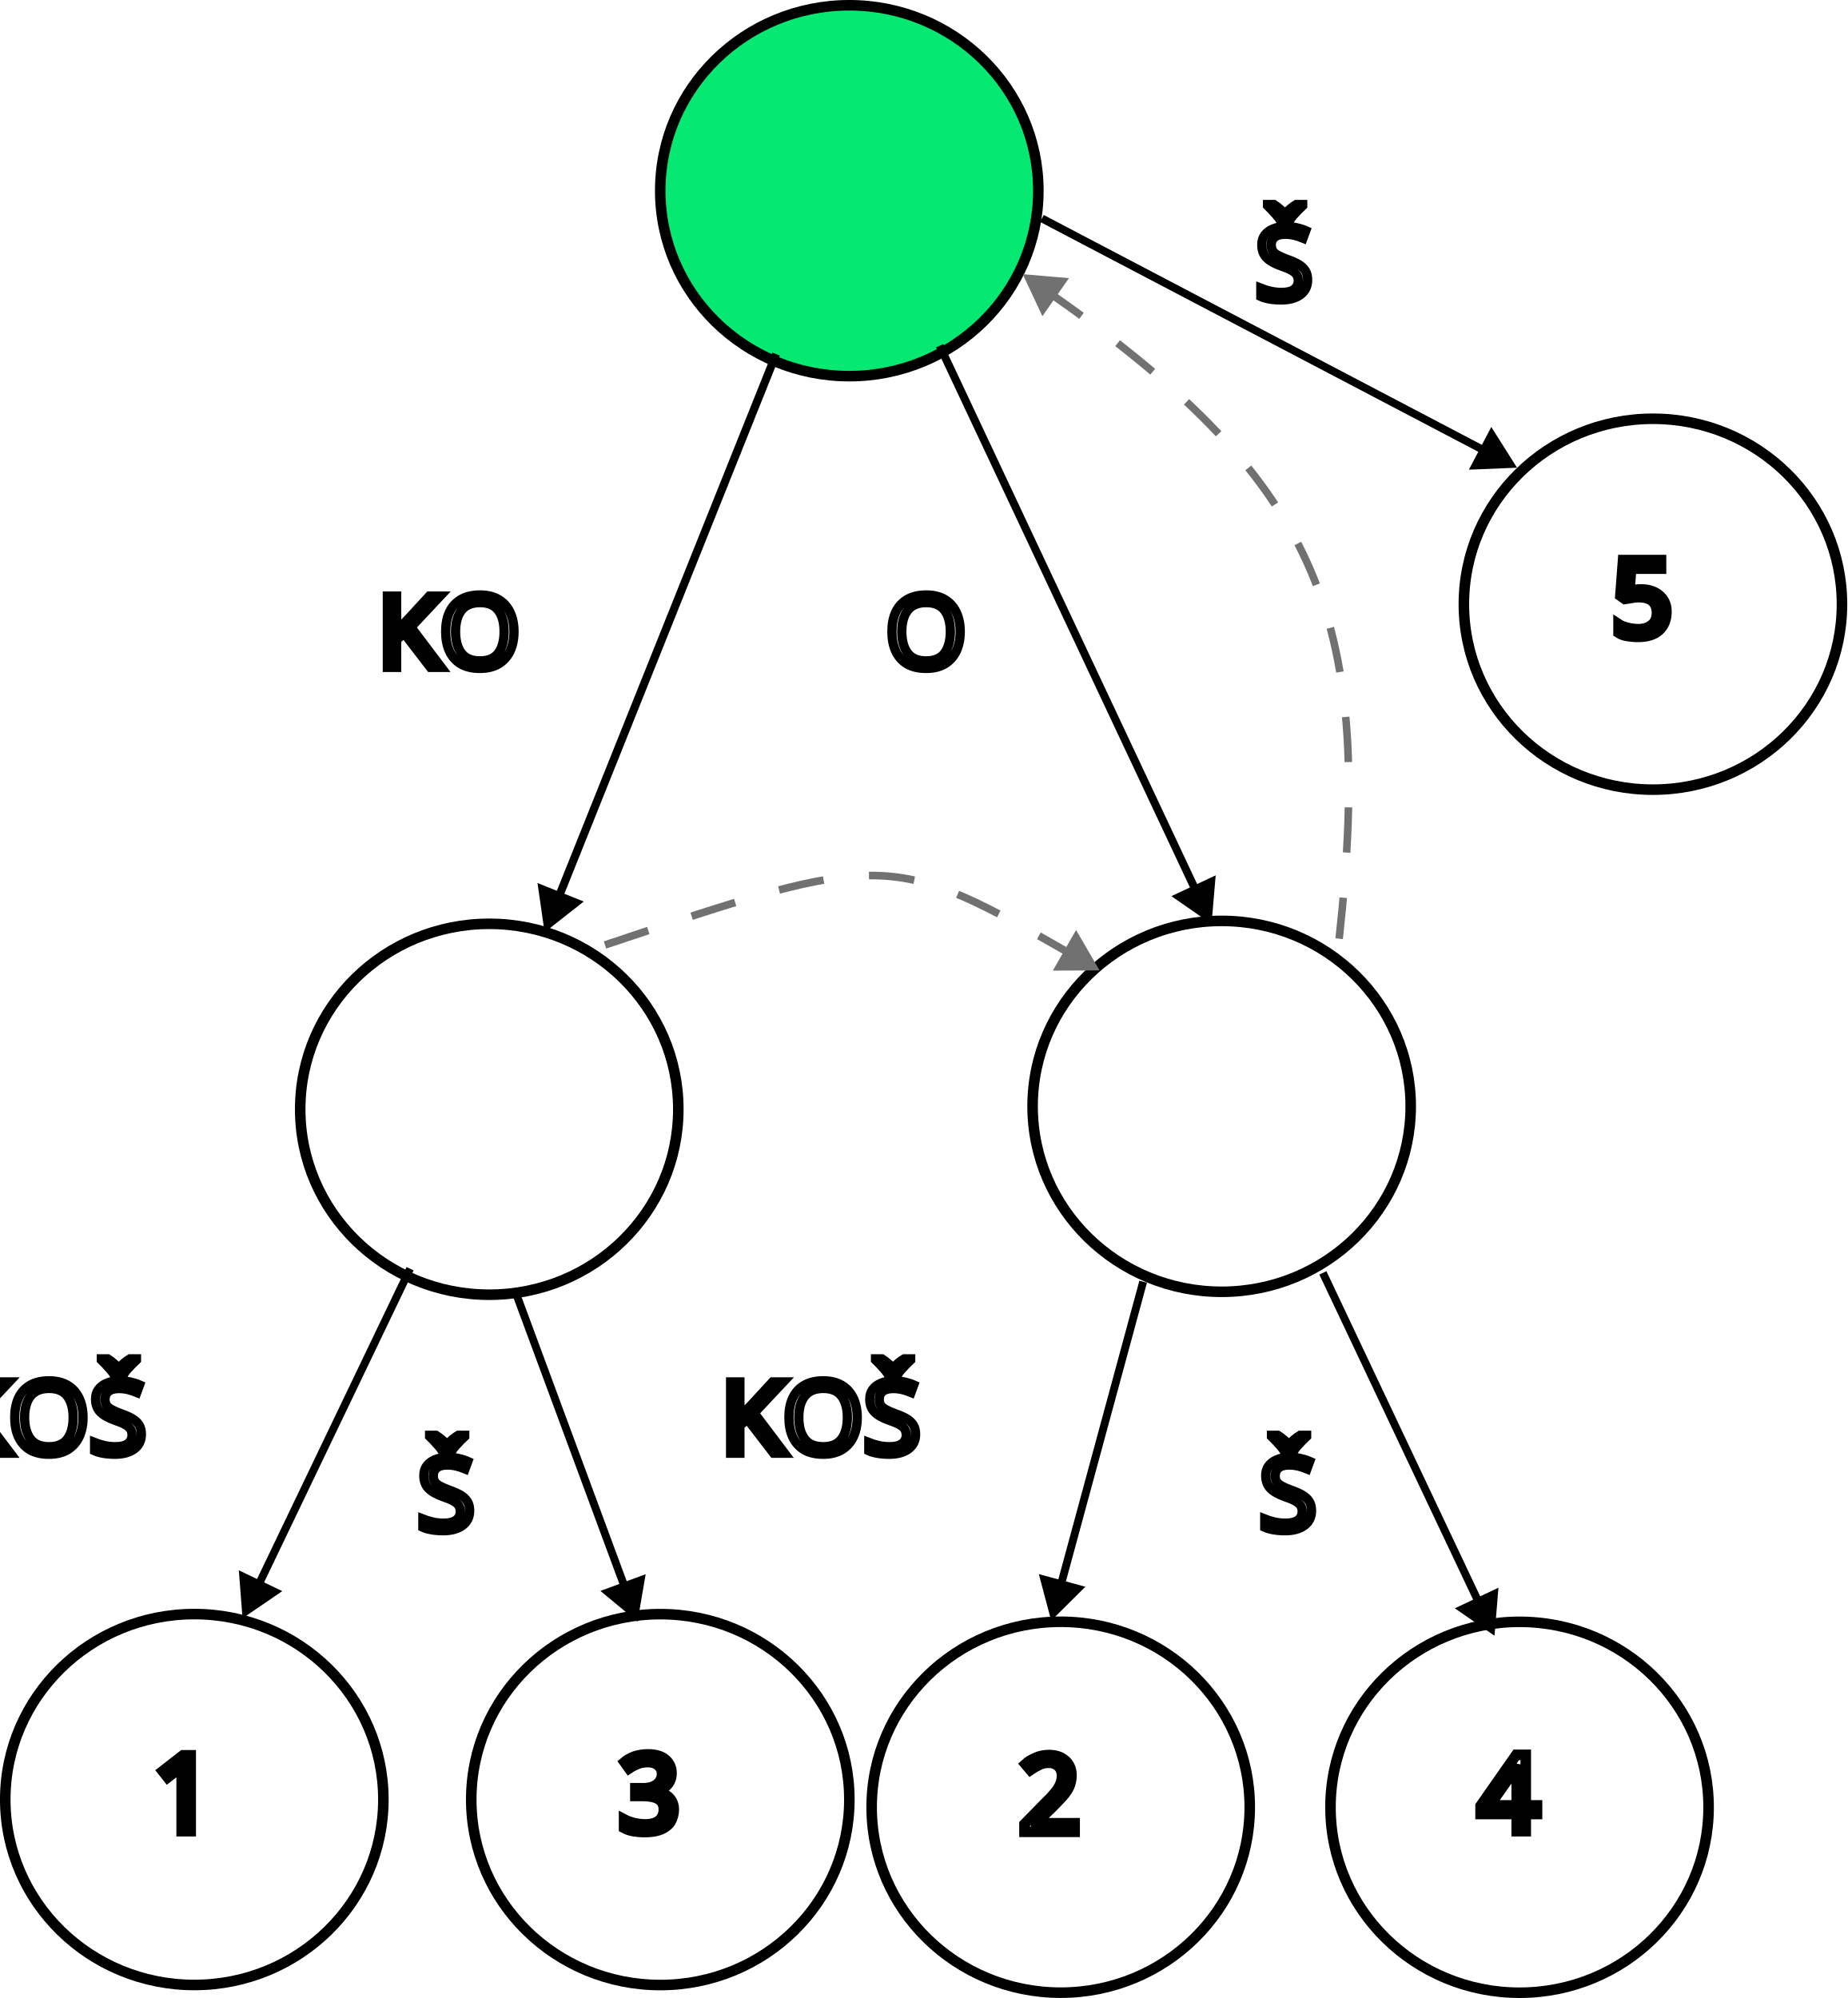
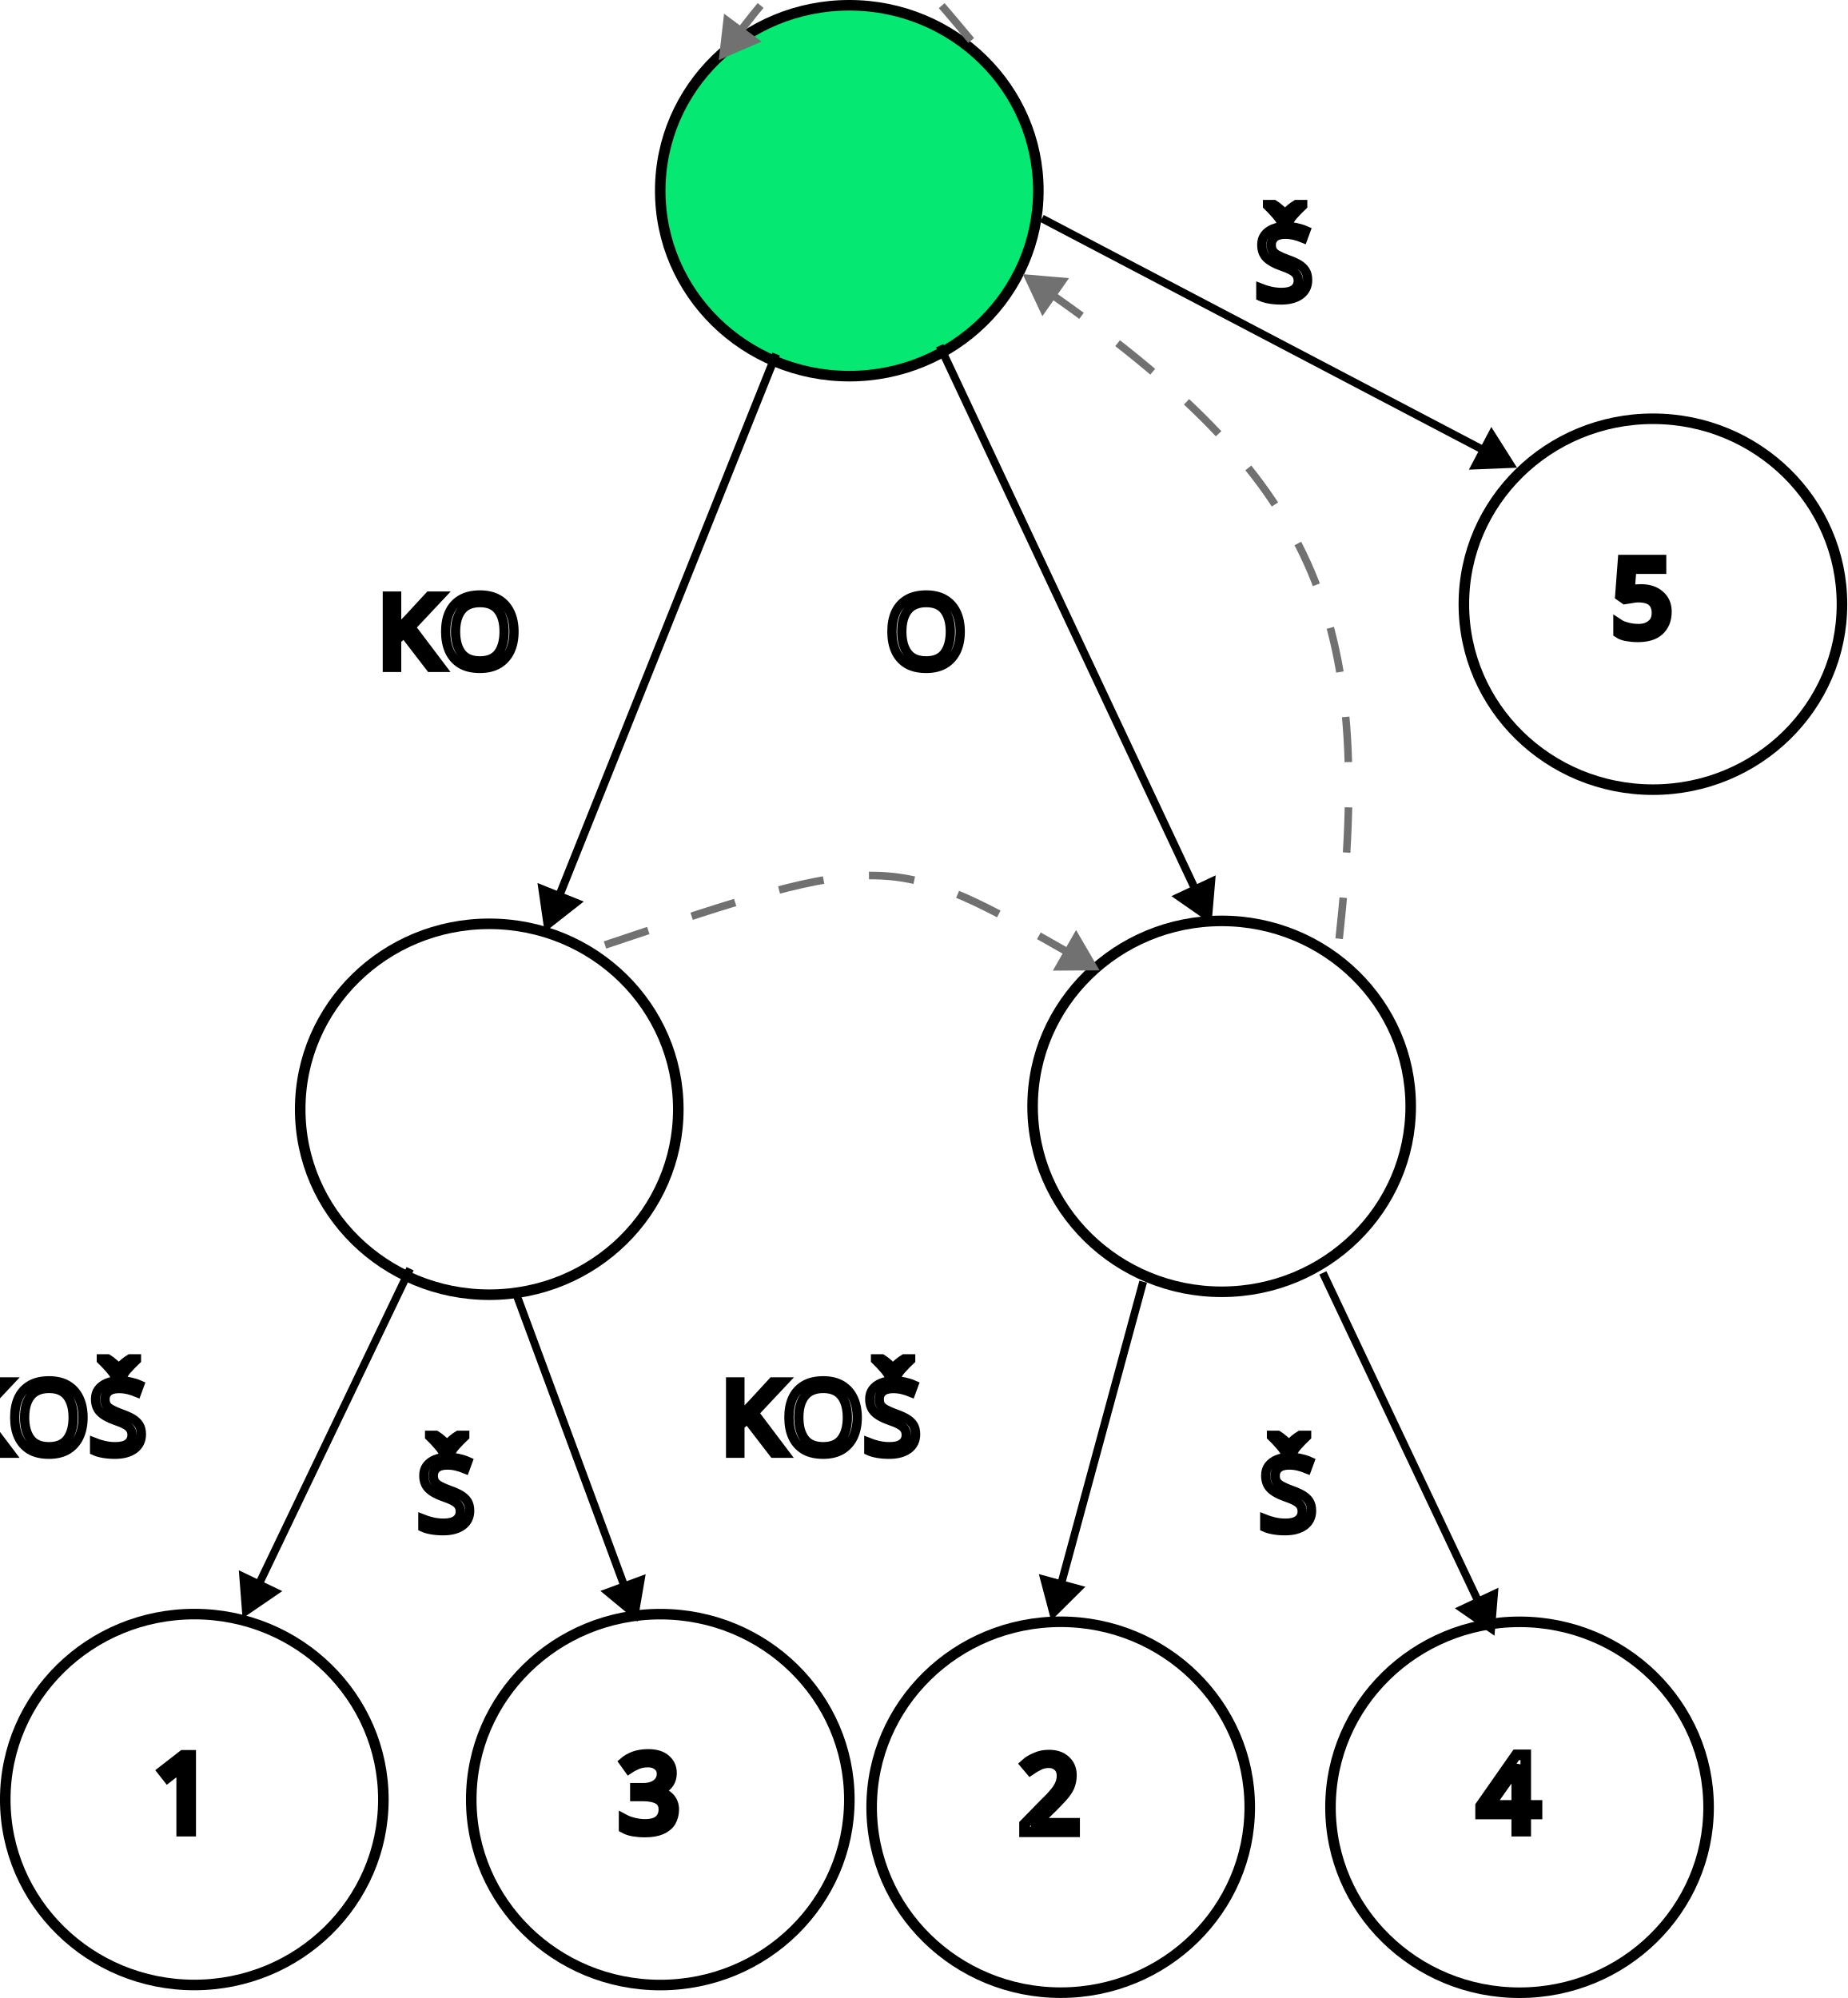
<svg xmlns="http://www.w3.org/2000/svg" xmlns:xlink="http://www.w3.org/1999/xlink" width="63.902mm" height="69.127mm" viewBox="0 0 63.902 69.127" version="1.1" id="svg1" xml:space="preserve">
  <defs id="defs1">
    <linearGradient id="linearGradient27">
      <stop style="stop-color:#ff6467;stop-opacity:1;" offset="0.5" id="stop27" />
      <stop style="stop-color:#05e972;stop-opacity:1;" offset="0.5" id="stop28" />
    </linearGradient>
    <marker style="overflow:visible" id="Triangle-1-27-2-8" refX="0" refY="0" orient="auto-start-reverse" markerWidth="1" markerHeight="1" viewBox="0 0 1 1" preserveAspectRatio="xMidYMid">
      <path transform="scale(0.5)" style="fill:context-stroke;fill-rule:evenodd;stroke:context-stroke;stroke-width:1pt" d="M 5.77,0 -2.88,5 V -5 Z" id="path135-7-9-91-0" />
    </marker>
    <marker style="overflow:visible" id="Triangle-1-27-0-35-6" refX="0" refY="0" orient="auto-start-reverse" markerWidth="1" markerHeight="1" viewBox="0 0 1 1" preserveAspectRatio="xMidYMid">
      <path transform="scale(0.5)" style="fill:context-stroke;fill-rule:evenodd;stroke:context-stroke;stroke-width:1pt" d="M 5.77,0 -2.88,5 V -5 Z" id="path135-7-9-9-9-8" />
    </marker>
    <marker style="overflow:visible" id="Triangle-1-27-0-3-8-1" refX="0" refY="0" orient="auto-start-reverse" markerWidth="1" markerHeight="1" viewBox="0 0 1 1" preserveAspectRatio="xMidYMid">
      <path transform="scale(0.5)" style="fill:context-stroke;fill-rule:evenodd;stroke:context-stroke;stroke-width:1pt" d="M 5.77,0 -2.88,5 V -5 Z" id="path135-7-9-9-8-4-9" />
    </marker>
    <rect x="173.456" y="550.378" width="62.326" height="20.116" id="rect4-1-5-0-8-5" />
    <rect x="173.456" y="550.378" width="62.326" height="20.116" id="rect4-1-5-6-7-9-9" />
    <marker style="overflow:visible" id="Triangle-1-2-4-6-7" refX="0" refY="0" orient="auto-start-reverse" markerWidth="1" markerHeight="1" viewBox="0 0 1 1" preserveAspectRatio="xMidYMid">
      <path transform="scale(0.5)" style="fill:context-stroke;fill-rule:evenodd;stroke:context-stroke;stroke-width:1pt" d="M 5.77,0 -2.88,5 V -5 Z" id="path135-7-2-3-3-2" />
    </marker>
    <rect x="173.456" y="550.378" width="62.326" height="20.116" id="rect4-1-1-1-6-2-6" />
    <rect x="173.456" y="550.378" width="62.326" height="20.116" id="rect4-1-5-4-1-8-34" />
    <marker style="overflow:visible" id="Triangle-1-27-0-35-7-2" refX="0" refY="0" orient="auto-start-reverse" markerWidth="1" markerHeight="1" viewBox="0 0 1 1" preserveAspectRatio="xMidYMid">
      <path transform="scale(0.5)" style="fill:context-stroke;fill-rule:evenodd;stroke:context-stroke;stroke-width:1pt" d="M 5.77,0 -2.88,5 V -5 Z" id="path135-7-9-9-9-7-8" />
    </marker>
    <marker style="overflow:visible" id="Triangle-1-27-0-3-8-3-9" refX="0" refY="0" orient="auto-start-reverse" markerWidth="1" markerHeight="1" viewBox="0 0 1 1" preserveAspectRatio="xMidYMid">
      <path transform="scale(0.5)" style="fill:context-stroke;fill-rule:evenodd;stroke:context-stroke;stroke-width:1pt" d="M 5.77,0 -2.88,5 V -5 Z" id="path135-7-9-9-8-4-3-0" />
    </marker>
    <rect x="173.456" y="550.378" width="62.326" height="20.116" id="rect4-1-5-6-7-5-7-2" />
    <rect x="173.456" y="550.378" width="62.326" height="20.116" id="rect4-1-5-4-1-9-8-8" />
    <marker style="overflow:visible" id="Triangle-5" refX="0" refY="0" orient="auto-start-reverse" markerWidth="1" markerHeight="1" viewBox="0 0 1 1" preserveAspectRatio="xMidYMid">
      <path transform="scale(0.5)" style="fill:context-stroke;fill-rule:evenodd;stroke:context-stroke;stroke-width:1pt" d="M 5.77,0 -2.88,5 V -5 Z" id="path135-8" />
    </marker>
    <rect x="173.456" y="550.378" width="62.326" height="20.116" id="rect4-1-5-6-7-5-7-7-7" />
    <marker style="overflow:visible" id="Triangle-58" refX="0" refY="0" orient="auto-start-reverse" markerWidth="1" markerHeight="1" viewBox="0 0 1 1" preserveAspectRatio="xMidYMid">
      <path transform="scale(0.5)" style="fill:context-stroke;fill-rule:evenodd;stroke:context-stroke;stroke-width:1pt" d="M 5.77,0 -2.88,5 V -5 Z" id="path135-1" />
    </marker>
    <linearGradient xlink:href="#linearGradient27" id="linearGradient28" x1="97.932" y1="96.689" x2="111.376" y2="96.689" gradientUnits="userSpaceOnUse" />
+     <marker style="overflow:visible" id="Triangle-1-27-0-3-8-3-9-4" refX="0" refY="0" orient="auto-start-reverse" markerWidth="1" markerHeight="1" viewBox="0 0 1 1" preserveAspectRatio="xMidYMid">
+       <path transform="scale(0.5)" style="fill:context-stroke;fill-rule:evenodd;stroke:context-stroke;stroke-width:1pt" d="M 5.77,0 -2.88,5 V -5 Z" id="path135-7-9-9-8-4-3-0-8" />
+     </marker>
  </defs>
  <g id="layer6" transform="translate(-75.27396,-90.09062)" style="display:inline">
    <text xml:space="preserve" style="font-style:normal;font-variant:normal;font-weight:normal;font-stretch:normal;font-size:3.678px;font-family:sans-serif;-inkscape-font-specification:'sans-serif, Normal';font-variant-ligatures:normal;font-variant-caps:normal;font-variant-numeric:normal;font-variant-east-asian:normal;text-align:start;writing-mode:lr-tb;direction:ltr;text-anchor:start;display:inline;fill:none;fill-opacity:0;fill-rule:nonzero;stroke:#000000;stroke-width:0.365;stroke-dasharray:none;stroke-opacity:1" x="80.573" y="153.448" id="text5-5-3-4-1">
      <tspan id="tspan5-2-3-2-2" style="stroke-width:0.365" x="80.573" y="153.448">1</tspan>
    </text>
    <ellipse style="display:inline;fill:#05e972;fill-rule:nonzero;stroke:#000000;stroke-width:0.365;stroke-dasharray:none;stroke-opacity:1;fill-opacity:1" id="path1-7-4-0-4" cx="104.654" cy="96.689" rx="6.54" ry="6.416" />
    <ellipse style="fill:none;fill-opacity:0;fill-rule:nonzero;stroke:#000000;stroke-width:0.365;stroke-dasharray:none;stroke-opacity:1" id="path1-4-6-1-9-2" cx="92.199" cy="128.469" rx="6.54" ry="6.416" />
    <ellipse style="fill:none;fill-opacity:0;fill-rule:nonzero;stroke:#000000;stroke-width:0.365;stroke-dasharray:none;stroke-opacity:1" id="path1-4-6-1-2-7-5" cx="81.996" cy="152.351" rx="6.54" ry="6.416" />
    <text xml:space="preserve" style="font-style:normal;font-variant:normal;font-weight:normal;font-stretch:normal;font-size:3.678px;font-family:sans-serif;-inkscape-font-specification:'sans-serif, Normal';font-variant-ligatures:normal;font-variant-caps:normal;font-variant-numeric:normal;font-variant-east-asian:normal;text-align:start;writing-mode:lr-tb;direction:ltr;text-anchor:start;display:inline;fill:none;fill-opacity:0;fill-rule:nonzero;stroke:#000000;stroke-width:0.365;stroke-dasharray:none;stroke-opacity:1" x="96.693" y="153.444" id="text5-5-3-2-3-8">
      <tspan id="tspan5-2-3-4-7-62" style="stroke-width:0.365" x="96.693" y="153.444">3</tspan>
    </text>
    <ellipse style="fill:none;fill-opacity:0;fill-rule:nonzero;stroke:#000000;stroke-width:0.365;stroke-dasharray:none;stroke-opacity:1" id="path1-4-6-1-2-8-2-65" cx="98.116" cy="152.353" rx="6.54" ry="6.416" />
    <path style="fill:none;fill-opacity:0;fill-rule:nonzero;stroke:#000000;stroke-width:0.28;stroke-dasharray:none;stroke-opacity:1;marker-end:url(#Triangle-1-27-2-8)" d="m 102.122,102.341 -7.639,19.082" id="path4-1-1-6-3" />
    <path style="fill:none;fill-opacity:0;fill-rule:nonzero;stroke:#000000;stroke-width:0.271;stroke-dasharray:none;stroke-opacity:1;marker-end:url(#Triangle-1-27-0-35-6)" d="m 89.461,133.986 -5.381,11.227" id="path4-1-1-0-0-9" />
    <path style="fill:none;fill-opacity:0;fill-rule:nonzero;stroke:#000000;stroke-width:0.271;stroke-dasharray:none;stroke-opacity:1;marker-end:url(#Triangle-1-27-0-3-8-1)" d="m 93.129,134.851 3.865,10.444" id="path4-1-1-0-3-1-2" />
    <text xml:space="preserve" transform="matrix(0.2326683,0,0,0.2252089,47.96781,-13.79968)" id="text4-4-3-65-4" style="font-style:normal;font-variant:normal;font-weight:300;font-stretch:normal;font-size:15.411px;font-family:Calibri;-inkscape-font-specification:'Calibri, Light';font-variant-ligatures:normal;font-variant-caps:normal;font-variant-numeric:normal;font-variant-east-asian:normal;text-align:start;writing-mode:lr-tb;direction:ltr;white-space:pre;shape-inside:url(#rect4-1-5-0-8-5);display:inline;fill:none;fill-opacity:0;fill-rule:nonzero;stroke:#000000;stroke-width:1.38;stroke-dasharray:none;stroke-opacity:1">
-       <tspan x="173.457" y="563.862" id="tspan8">KO</tspan>
+       <tspan x="173.457" y="563.862" id="tspan1">KO</tspan>
    </text>
    <text xml:space="preserve" transform="matrix(0.2326683,0,0,0.2252089,49.36342,16.03439)" id="text4-4-3-6-4-82" style="font-style:normal;font-variant:normal;font-weight:300;font-stretch:normal;font-size:15.411px;font-family:Calibri;-inkscape-font-specification:'Calibri, Light';font-variant-ligatures:normal;font-variant-caps:normal;font-variant-numeric:normal;font-variant-east-asian:normal;text-align:start;writing-mode:lr-tb;direction:ltr;white-space:pre;shape-inside:url(#rect4-1-5-6-7-9-9);display:inline;fill:none;fill-opacity:0;fill-rule:nonzero;stroke:#000000;stroke-width:1.38;stroke-dasharray:none;stroke-opacity:1">
-       <tspan x="173.457" y="563.862" id="tspan9">Š</tspan>
+       <tspan x="173.457" y="563.862" id="tspan2">Š</tspan>
    </text>
    <ellipse style="fill:none;fill-opacity:0;fill-rule:nonzero;stroke:#000000;stroke-width:0.365;stroke-dasharray:none;stroke-opacity:1" id="path1-4-6-7-4-0-9" cx="117.535" cy="128.368" rx="6.54" ry="6.416" />
    <path style="fill:none;fill-opacity:0;fill-rule:nonzero;stroke:#000000;stroke-width:0.275;stroke-dasharray:none;stroke-opacity:1;marker-end:url(#Triangle-1-2-4-6-7)" d="m 107.781,102.052 8.989,19.125" id="path4-1-6-2-1-7" />
    <text xml:space="preserve" transform="matrix(0.2326683,0,0,0.2252089,65.5524,-13.79968)" id="text4-4-1-7-4-6" style="font-style:normal;font-variant:normal;font-weight:300;font-stretch:normal;font-size:15.411px;font-family:Calibri;-inkscape-font-specification:'Calibri, Light';font-variant-ligatures:normal;font-variant-caps:normal;font-variant-numeric:normal;font-variant-east-asian:normal;text-align:start;writing-mode:lr-tb;direction:ltr;white-space:pre;shape-inside:url(#rect4-1-1-1-6-2-6);display:inline;fill:none;fill-opacity:0;fill-rule:nonzero;stroke:#000000;stroke-width:1.38;stroke-dasharray:none;stroke-opacity:1">
-       <tspan x="173.457" y="563.862" id="tspan10">O</tspan>
+       <tspan x="173.457" y="563.862" id="tspan3">O</tspan>
    </text>
    <text xml:space="preserve" transform="matrix(0.2326683,0,0,0.2252089,33.05961,13.38855)" id="text4-4-3-63-0-9" style="font-style:normal;font-variant:normal;font-weight:300;font-stretch:normal;font-size:15.411px;font-family:Calibri;-inkscape-font-specification:'Calibri, Light';font-variant-ligatures:normal;font-variant-caps:normal;font-variant-numeric:normal;font-variant-east-asian:normal;text-align:start;writing-mode:lr-tb;direction:ltr;white-space:pre;shape-inside:url(#rect4-1-5-4-1-8-34);display:inline;fill:none;fill-opacity:0;fill-rule:nonzero;stroke:#000000;stroke-width:1.38;stroke-dasharray:none;stroke-opacity:1">
-       <tspan x="173.457" y="563.862" id="tspan11">KOŠ</tspan>
+       <tspan x="173.457" y="563.862" id="tspan4">KOŠ</tspan>
    </text>
    <text xml:space="preserve" style="font-style:normal;font-variant:normal;font-weight:normal;font-stretch:normal;font-size:3.678px;font-family:sans-serif;-inkscape-font-specification:'sans-serif, Normal';font-variant-ligatures:normal;font-variant-caps:normal;font-variant-numeric:normal;font-variant-east-asian:normal;text-align:start;writing-mode:lr-tb;direction:ltr;text-anchor:start;display:inline;fill:none;fill-opacity:0;fill-rule:nonzero;stroke:#000000;stroke-width:0.365;stroke-dasharray:none;stroke-opacity:1" x="110.543" y="153.472" id="text5-5-3-4-8-2">
      <tspan id="tspan5-2-3-2-1-0" style="stroke-width:0.365" x="110.543" y="153.472">2</tspan>
    </text>
    <ellipse style="fill:none;fill-opacity:0;fill-rule:nonzero;stroke:#000000;stroke-width:0.365;stroke-dasharray:none;stroke-opacity:1" id="path1-4-6-1-2-7-8-0" cx="111.967" cy="152.617" rx="6.54" ry="6.416" />
    <text xml:space="preserve" style="font-style:normal;font-variant:normal;font-weight:normal;font-stretch:normal;font-size:3.678px;font-family:sans-serif;-inkscape-font-specification:'sans-serif, Normal';font-variant-ligatures:normal;font-variant-caps:normal;font-variant-numeric:normal;font-variant-east-asian:normal;text-align:start;writing-mode:lr-tb;direction:ltr;text-anchor:start;display:inline;fill:none;fill-opacity:0;fill-rule:nonzero;stroke:#000000;stroke-width:0.365;stroke-dasharray:none;stroke-opacity:1" x="126.416" y="153.444" id="text5-5-3-2-3-2-3">
      <tspan id="tspan5-2-3-4-7-6-9" style="stroke-width:0.365" x="126.416" y="153.444">4</tspan>
    </text>
    <ellipse style="fill:none;fill-opacity:0;fill-rule:nonzero;stroke:#000000;stroke-width:0.365;stroke-dasharray:none;stroke-opacity:1" id="path1-4-6-1-2-8-2-6-1" cx="127.84" cy="152.619" rx="6.54" ry="6.416" />
    <path style="fill:none;fill-opacity:0;fill-rule:nonzero;stroke:#000000;stroke-width:0.271;stroke-dasharray:none;stroke-opacity:1;marker-end:url(#Triangle-1-27-0-35-7-2)" d="m 114.82,134.435 -2.93,10.799" id="path4-1-1-0-0-0-8" />
    <path style="fill:none;fill-opacity:0;fill-rule:nonzero;stroke:#000000;stroke-width:0.271;stroke-dasharray:none;stroke-opacity:1;marker-end:url(#Triangle-1-27-0-3-8-3-9)" d="m 121.037,134.13 5.525,11.683" id="path4-1-1-0-3-1-3-1" />
    <text xml:space="preserve" transform="matrix(0.2326683,0,0,0.2252089,78.48717,16.03439)" id="text4-4-3-6-4-8-9" style="font-style:normal;font-variant:normal;font-weight:300;font-stretch:normal;font-size:15.411px;font-family:Calibri;-inkscape-font-specification:'Calibri, Light';font-variant-ligatures:normal;font-variant-caps:normal;font-variant-numeric:normal;font-variant-east-asian:normal;text-align:start;writing-mode:lr-tb;direction:ltr;white-space:pre;shape-inside:url(#rect4-1-5-6-7-5-7-2);display:inline;fill:none;fill-opacity:0;fill-rule:nonzero;stroke:#000000;stroke-width:1.38;stroke-dasharray:none;stroke-opacity:1">
-       <tspan x="173.457" y="563.862" id="tspan12">Š</tspan>
+       <tspan x="173.457" y="563.862" id="tspan5">Š</tspan>
    </text>
    <text xml:space="preserve" transform="matrix(0.2326683,0,0,0.2252089,59.842,13.38855)" id="text4-4-3-63-0-1-3" style="font-style:normal;font-variant:normal;font-weight:300;font-stretch:normal;font-size:15.411px;font-family:Calibri;-inkscape-font-specification:'Calibri, Light';font-variant-ligatures:normal;font-variant-caps:normal;font-variant-numeric:normal;font-variant-east-asian:normal;text-align:start;writing-mode:lr-tb;direction:ltr;white-space:pre;shape-inside:url(#rect4-1-5-4-1-9-8-8);display:inline;fill:none;fill-opacity:0;fill-rule:nonzero;stroke:#000000;stroke-width:1.38;stroke-dasharray:none;stroke-opacity:1">
-       <tspan x="173.457" y="563.862" id="tspan13">KOŠ</tspan>
+       <tspan x="173.457" y="563.862" id="tspan6">KOŠ</tspan>
    </text>
    <path style="fill:none;fill-opacity:0;fill-rule:nonzero;stroke:#717171;stroke-width:0.263;stroke-dasharray:1.579, 1.579;stroke-dashoffset:0;stroke-opacity:1;marker-end:url(#Triangle-1-27-0-3-8-3-9)" d="m 96.203,122.785 c 9.762,-3.273 9.857,-3.268 16.299,0.416" id="path6-2" />
    <path style="fill:none;fill-opacity:0;fill-rule:nonzero;stroke:#717171;stroke-width:0.261;stroke-dasharray:1.566, 1.566;stroke-dashoffset:0;stroke-opacity:1;marker-start:url(#Triangle-5)" d="m 111.414,100.107 c 9.409,6.574 11.426,11.191 10.186,22.461" id="path6-4-5" />
    <text xml:space="preserve" style="font-style:normal;font-variant:normal;font-weight:normal;font-stretch:normal;font-size:3.678px;font-family:sans-serif;-inkscape-font-specification:'sans-serif, Normal';font-variant-ligatures:normal;font-variant-caps:normal;font-variant-numeric:normal;font-variant-east-asian:normal;text-align:start;writing-mode:lr-tb;direction:ltr;text-anchor:start;display:inline;fill:none;fill-opacity:0;fill-rule:nonzero;stroke:#000000;stroke-width:0.365;stroke-dasharray:none;stroke-opacity:1" x="131.03" y="112.092" id="text5-5-3-2-3-2-3-2">
      <tspan id="tspan5-2-3-4-7-6-9-2" style="stroke-width:0.365" x="131.03" y="112.092">5</tspan>
    </text>
    <ellipse style="fill:none;fill-opacity:0;fill-rule:nonzero;stroke:#000000;stroke-width:0.365;stroke-dasharray:none;stroke-opacity:1" id="path1-4-6-1-2-8-2-6-1-9" cx="132.454" cy="110.995" rx="6.54" ry="6.416" />
    <text xml:space="preserve" transform="matrix(0.2326683,0,0,0.2252089,78.35142,-26.54758)" id="text4-4-3-6-4-8-9-1" style="font-style:normal;font-variant:normal;font-weight:300;font-stretch:normal;font-size:15.411px;font-family:Calibri;-inkscape-font-specification:'Calibri, Light';font-variant-ligatures:normal;font-variant-caps:normal;font-variant-numeric:normal;font-variant-east-asian:normal;text-align:start;writing-mode:lr-tb;direction:ltr;white-space:pre;shape-inside:url(#rect4-1-5-6-7-5-7-7-7);display:inline;fill:none;fill-opacity:0;fill-rule:nonzero;stroke:#000000;stroke-width:1.38;stroke-dasharray:none;stroke-opacity:1">
-       <tspan x="173.457" y="563.862" id="tspan14">Š</tspan>
+       <tspan x="173.457" y="563.862" id="tspan7">Š</tspan>
    </text>
    <path style="fill:none;fill-opacity:0;fill-rule:nonzero;stroke:#000000;stroke-width:0.271;stroke-dasharray:none;stroke-dashoffset:0;stroke-opacity:1;marker-end:url(#Triangle-58)" d="m 111.318,97.649 c 15.583,8.176 15.583,8.176 15.583,8.176" id="path7" />
+     <path style="fill:none;fill-opacity:0;fill-rule:nonzero;stroke:#717171;stroke-width:0.263;stroke-dasharray:1.579, 1.579;stroke-dashoffset:0;stroke-opacity:1;marker-end:url(#Triangle-1-27-0-3-8-3-9-4)" d="m 108.87,91.492 c -3.264,-3.923 -4.414,-5.136 -8.176,-0.071" id="path35-2" />
  </g>
</svg>
